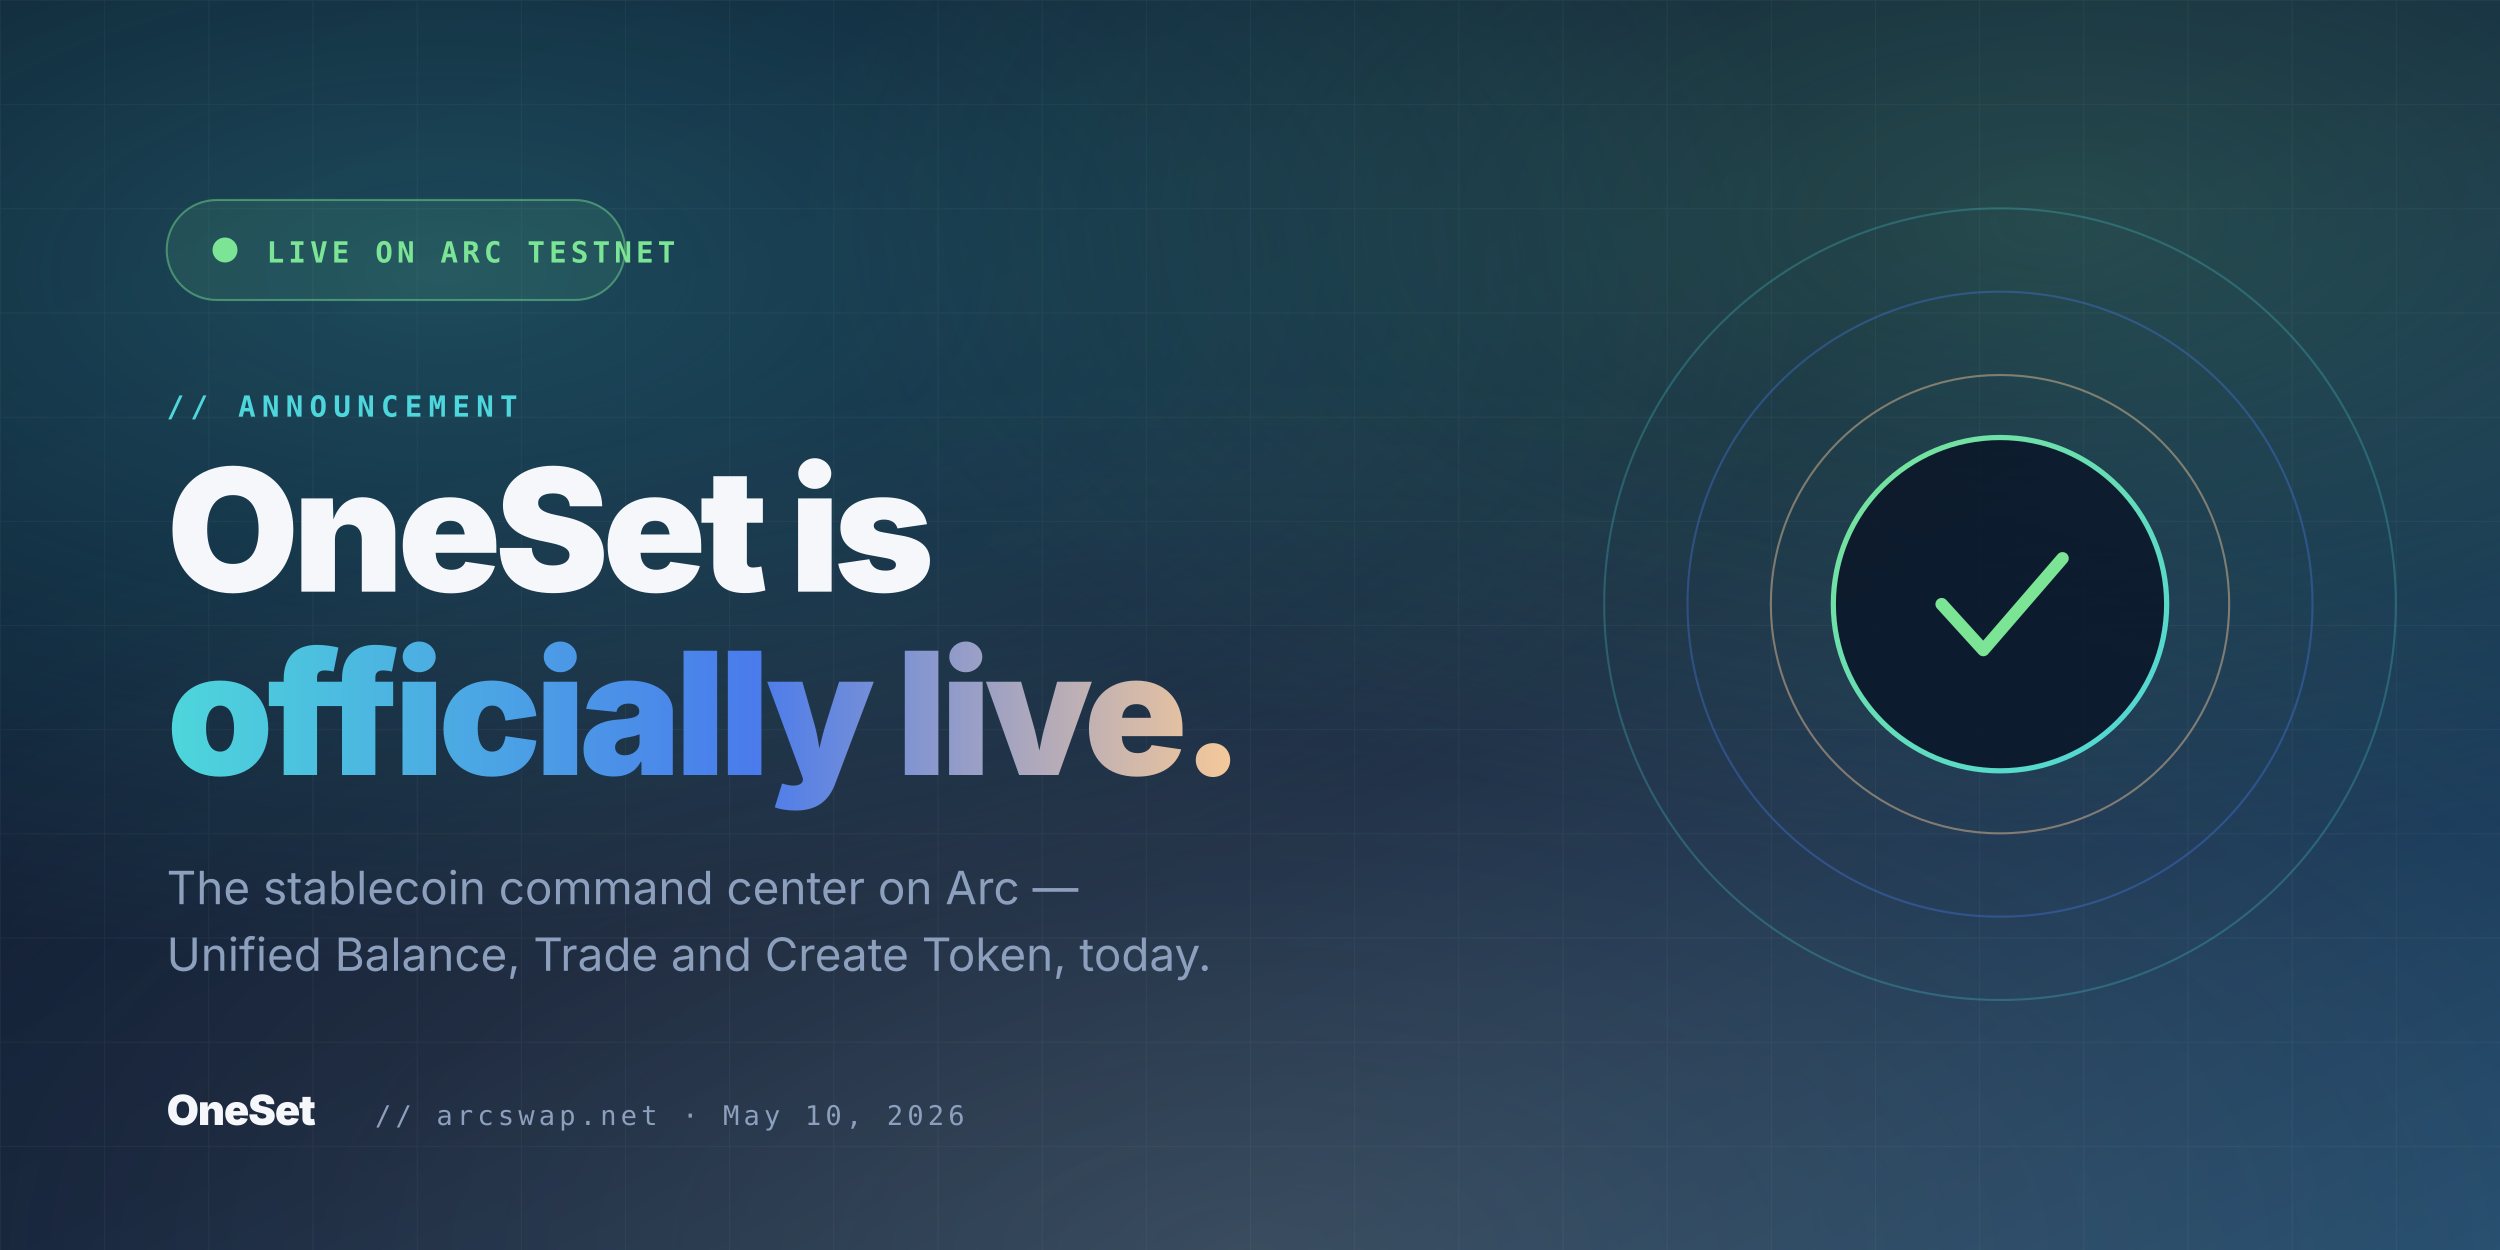
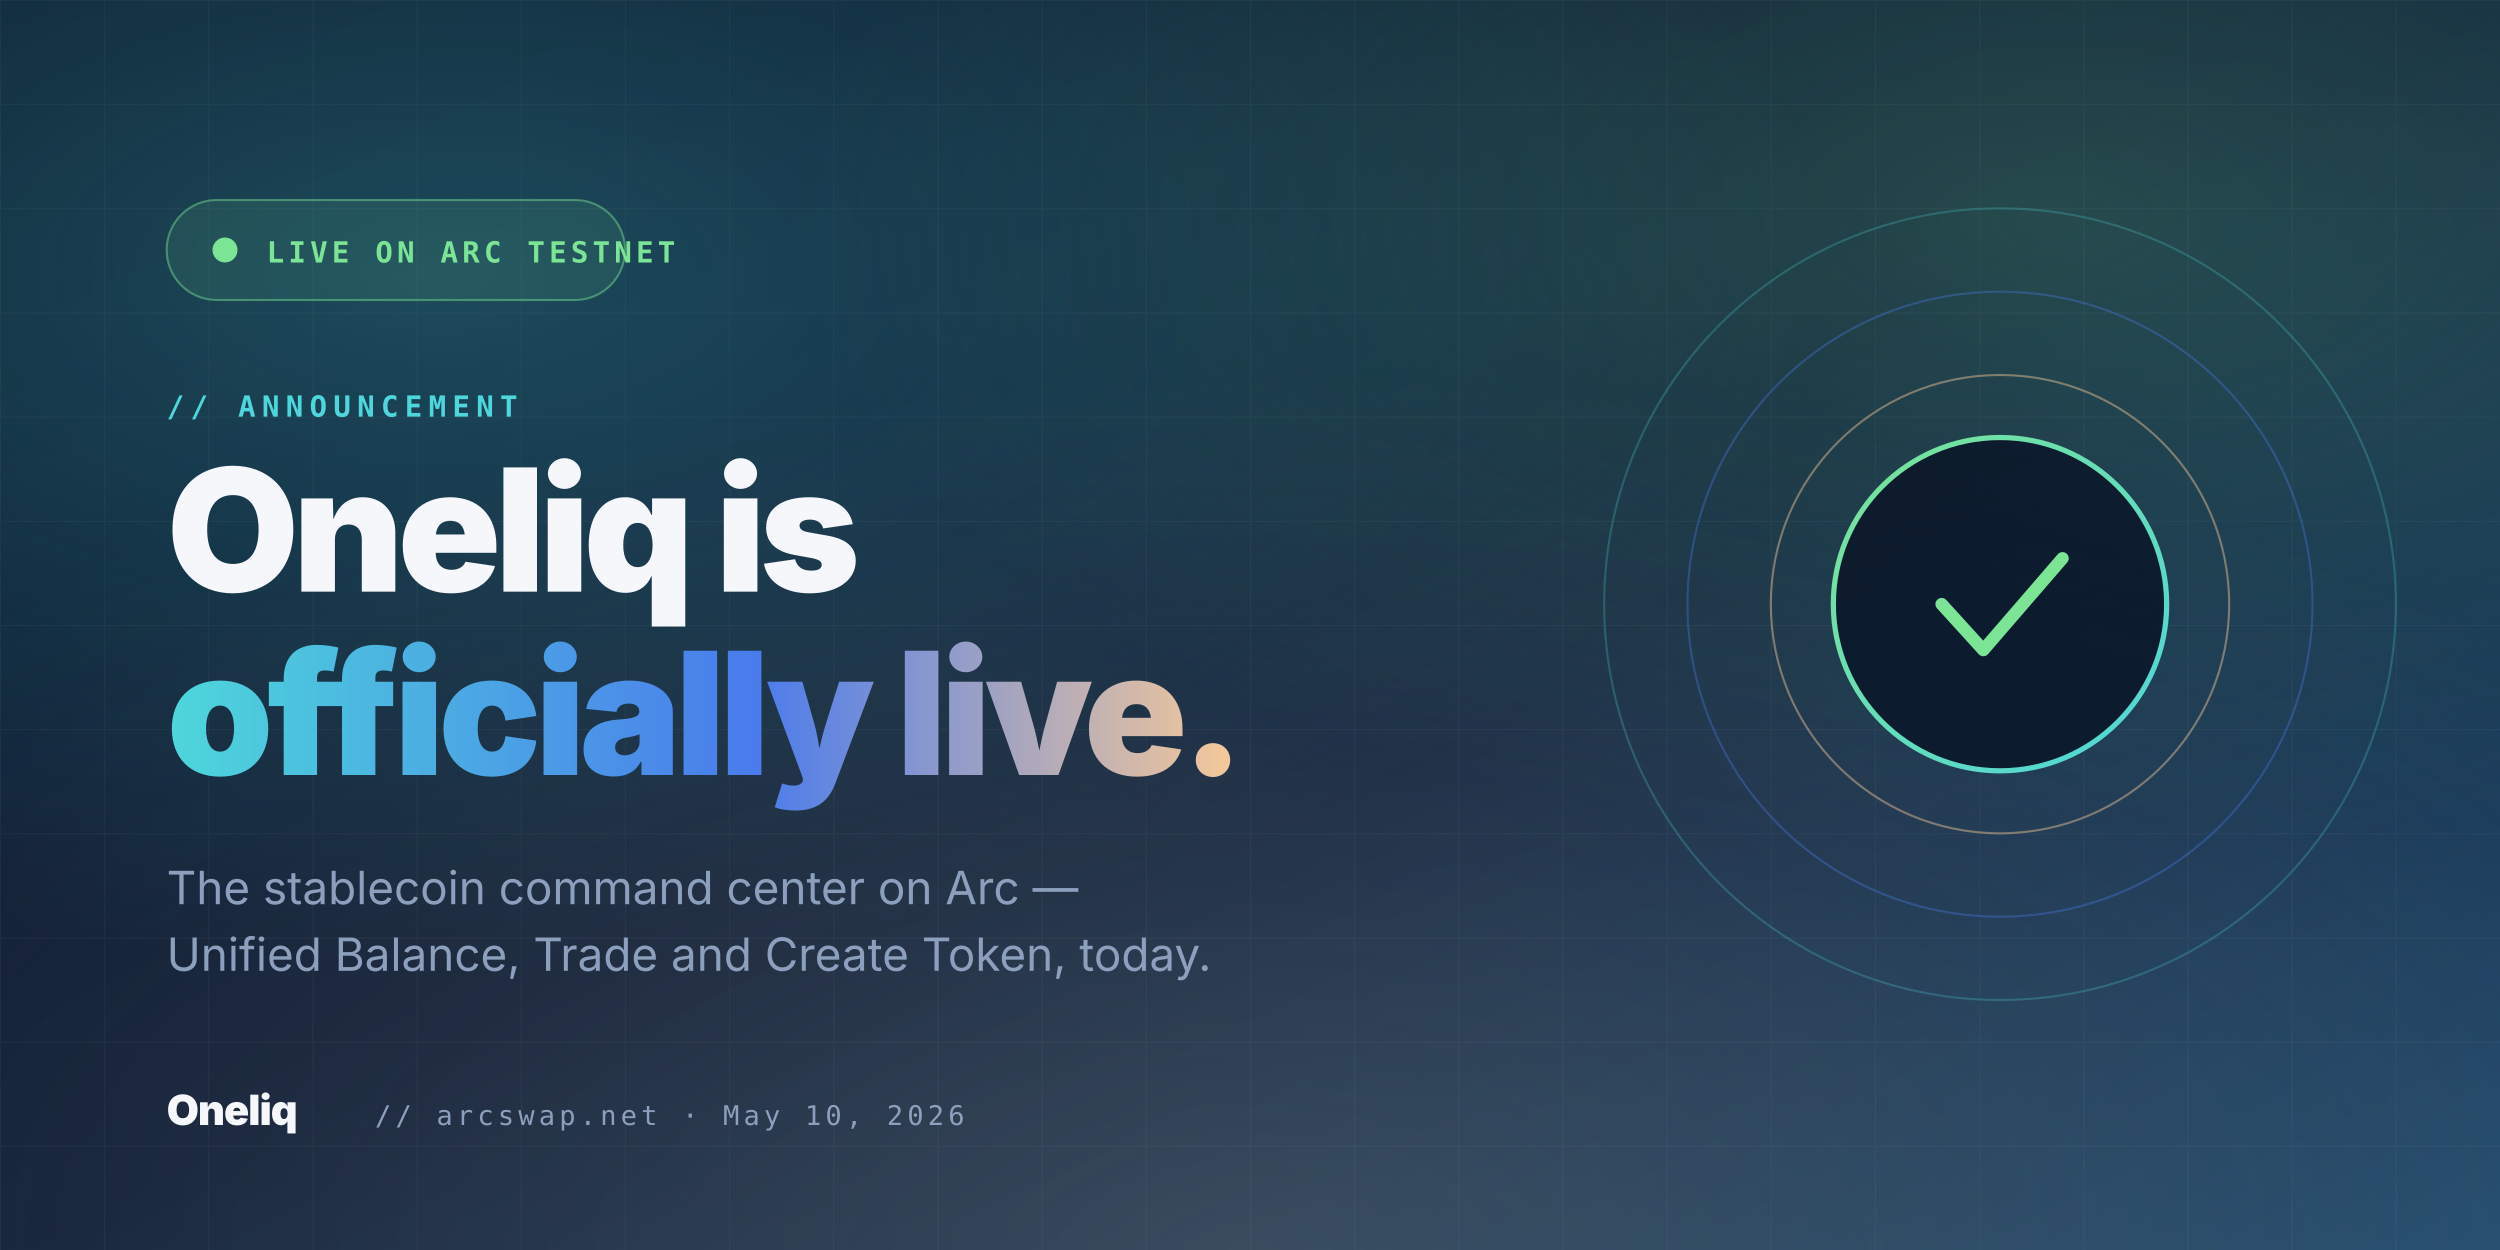
<svg xmlns="http://www.w3.org/2000/svg" viewBox="0 0 1200 600" width="1200" height="600">
  <defs>
    <linearGradient id="bg" x1="0" y1="0" x2="1" y2="1">
      <stop offset="0" stop-color="#0A1628" />
      <stop offset=".5" stop-color="#0E1F39" />
      <stop offset="1" stop-color="#1E4A6E" />
    </linearGradient>
    <linearGradient id="brand" x1="0" y1="0" x2="1" y2="0">
      <stop offset="0" stop-color="#4DD6DB" />
      <stop offset=".55" stop-color="#4A7BEC" />
      <stop offset="1" stop-color="#F4C89A" />
    </linearGradient>
    <linearGradient id="ring" x1="0" y1="0" x2="1" y2="1">
      <stop offset="0" stop-color="#7BE495" />
      <stop offset="1" stop-color="#4DD6DB" />
    </linearGradient>
    <radialGradient id="orb1" cx=".18" cy=".22" r=".55">
      <stop offset="0" stop-color="#4DD6DB" stop-opacity=".26" />
      <stop offset="1" stop-color="#4DD6DB" stop-opacity="0" />
    </radialGradient>
    <radialGradient id="orb2" cx=".82" cy=".18" r=".5">
      <stop offset="0" stop-color="#7BE495" stop-opacity=".22" />
      <stop offset="1" stop-color="#7BE495" stop-opacity="0" />
    </radialGradient>
    <radialGradient id="orb3" cx=".5" cy="1" r=".7">
      <stop offset="0" stop-color="#F4C89A" stop-opacity=".16" />
      <stop offset="1" stop-color="#F4C89A" stop-opacity="0" />
    </radialGradient>
    <pattern id="grid" width="50" height="50" patternUnits="userSpaceOnUse">
      <path d="M 50 0 L 0 0 0 50" fill="none" stroke="rgba(255,255,255,0.04)" stroke-width="1" />
    </pattern>
  </defs>
  <rect width="1200" height="600" fill="url(#bg)" />
  <rect width="1200" height="600" fill="url(#grid)" />
  <rect width="1200" height="600" fill="url(#orb1)" />
  <rect width="1200" height="600" fill="url(#orb2)" />
  <rect width="1200" height="600" fill="url(#orb3)" />
  <g transform="translate(80 96)">
    <rect width="220" height="48" rx="24" fill="rgba(123,228,149,0.10)" stroke="rgba(123,228,149,0.45)" />
    <circle cx="28" cy="24" r="6" fill="#7BE495">
      <animate attributeName="opacity" values="1;.35;1" dur="1.6s" repeatCount="indefinite" />
    </circle>
    <text x="48" y="30" font-family="DM Mono, monospace" font-size="14" font-weight="700" fill="#7BE495" letter-spacing="2">LIVE ON ARC TESTNET</text>
  </g>
  <g transform="translate(80 200)">
    <text x="0" y="0" font-family="DM Mono, monospace" font-size="14" font-weight="600" fill="#4DD6DB" letter-spacing="3">// ANNOUNCEMENT</text>
-     <text x="0" y="84" font-family="Inter, sans-serif" font-size="82" font-weight="900" fill="#F5F7FB" letter-spacing="-3">OneSet is</text>
+     <text x="0" y="84" font-family="Inter, sans-serif" font-size="82" font-weight="900" fill="#F5F7FB" letter-spacing="-3">Oneliq is</text>
    <text x="0" y="172" font-family="Inter, sans-serif" font-size="82" font-weight="900" fill="url(#brand)" letter-spacing="-3">officially live.</text>
    <text x="0" y="234" font-family="Inter, sans-serif" font-size="22" font-weight="400" fill="#8CA0BD">The stablecoin command center on Arc —</text>
    <text x="0" y="266" font-family="Inter, sans-serif" font-size="22" font-weight="400" fill="#8CA0BD">Unified Balance, Trade and Create Token, today.</text>
  </g>
  <g transform="translate(960 290)">
    <circle r="190" fill="none" stroke="#4DD6DB" stroke-width="1" opacity=".25" />
    <circle r="150" fill="none" stroke="#4A7BEC" stroke-width="1" opacity=".35" />
    <circle r="110" fill="none" stroke="#F4C89A" stroke-width="1" opacity=".45" />
    <circle r="80" fill="rgba(10,22,40,0.85)" stroke="url(#ring)" stroke-width="2.5" />
    <path d="M -28 0 L -8 22 L 30 -22" stroke="#7BE495" stroke-width="6" fill="none" stroke-linecap="round" stroke-linejoin="round" />
  </g>
  <g transform="translate(80 540)">
-     <text x="0" y="0" font-family="Inter, sans-serif" font-size="20" font-weight="900" fill="#F5F7FB" letter-spacing="-.5">OneSet</text>
+     <text x="0" y="0" font-family="Inter, sans-serif" font-size="20" font-weight="900" fill="#F5F7FB" letter-spacing="-.5">Oneliq</text>
    <text x="100" y="0" font-family="DM Mono, monospace" font-size="13" fill="#8CA0BD" letter-spacing="2">// arcswap.net  ·  May 10, 2026</text>
  </g>
</svg>
